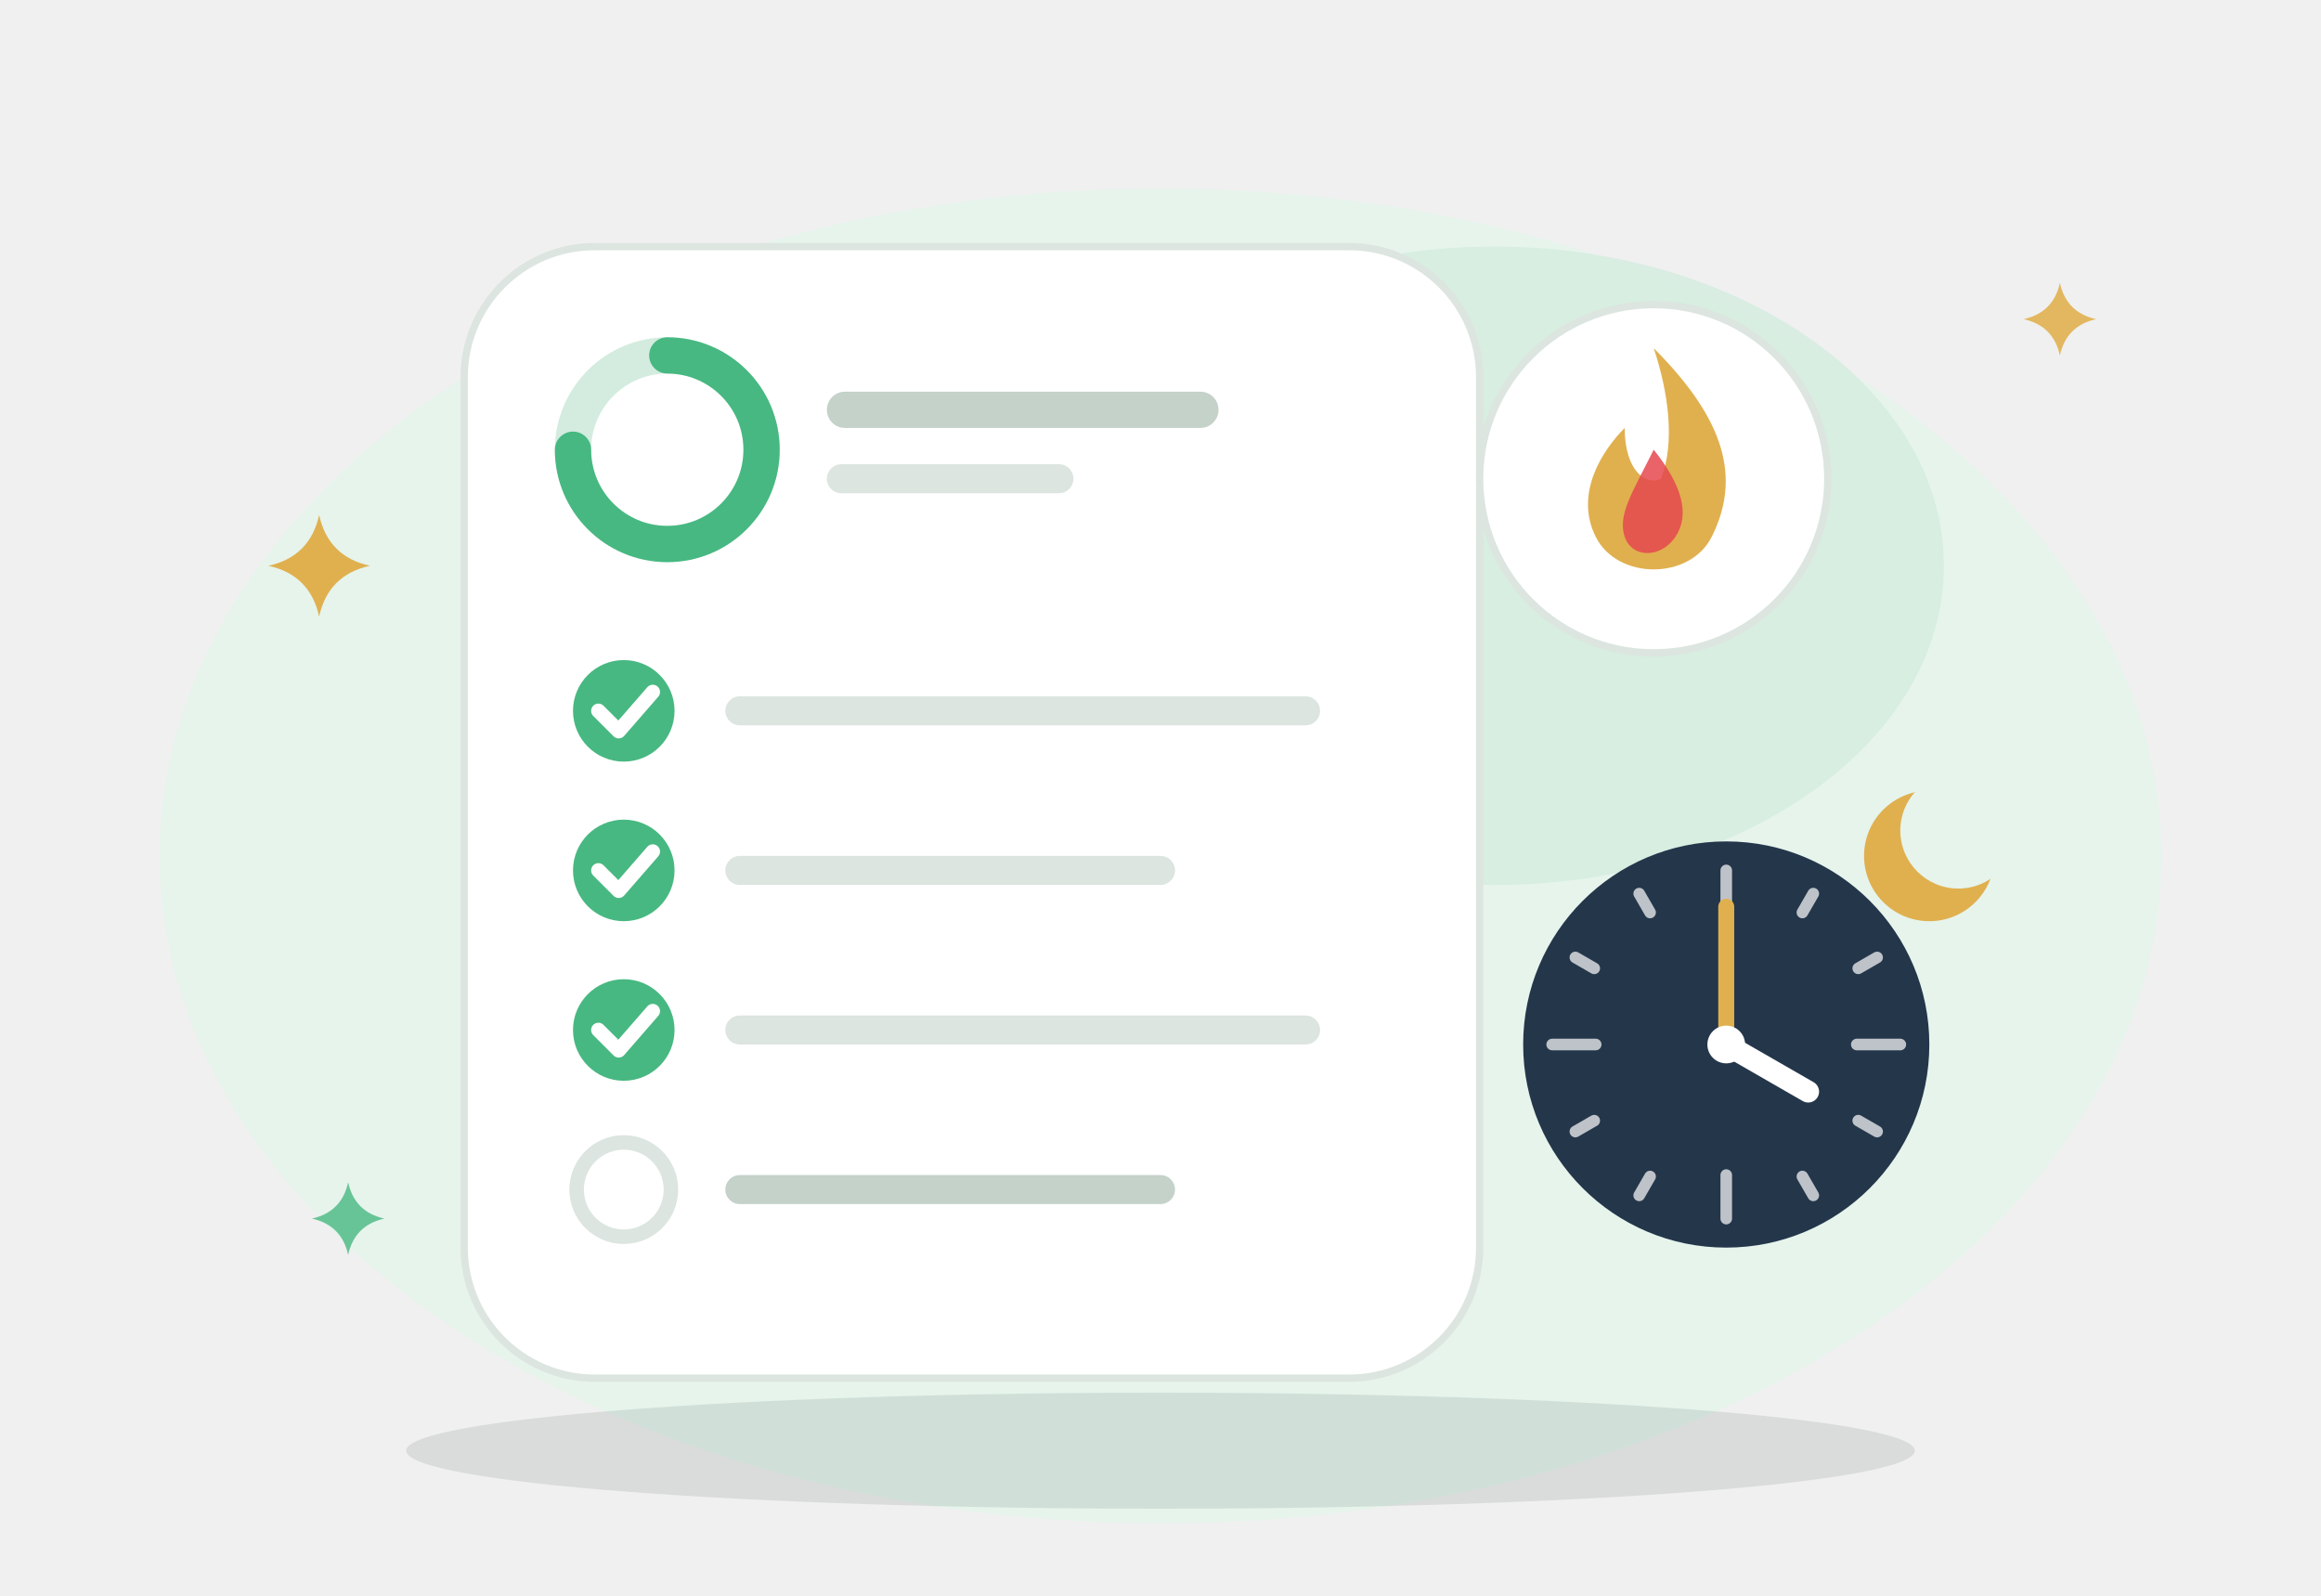
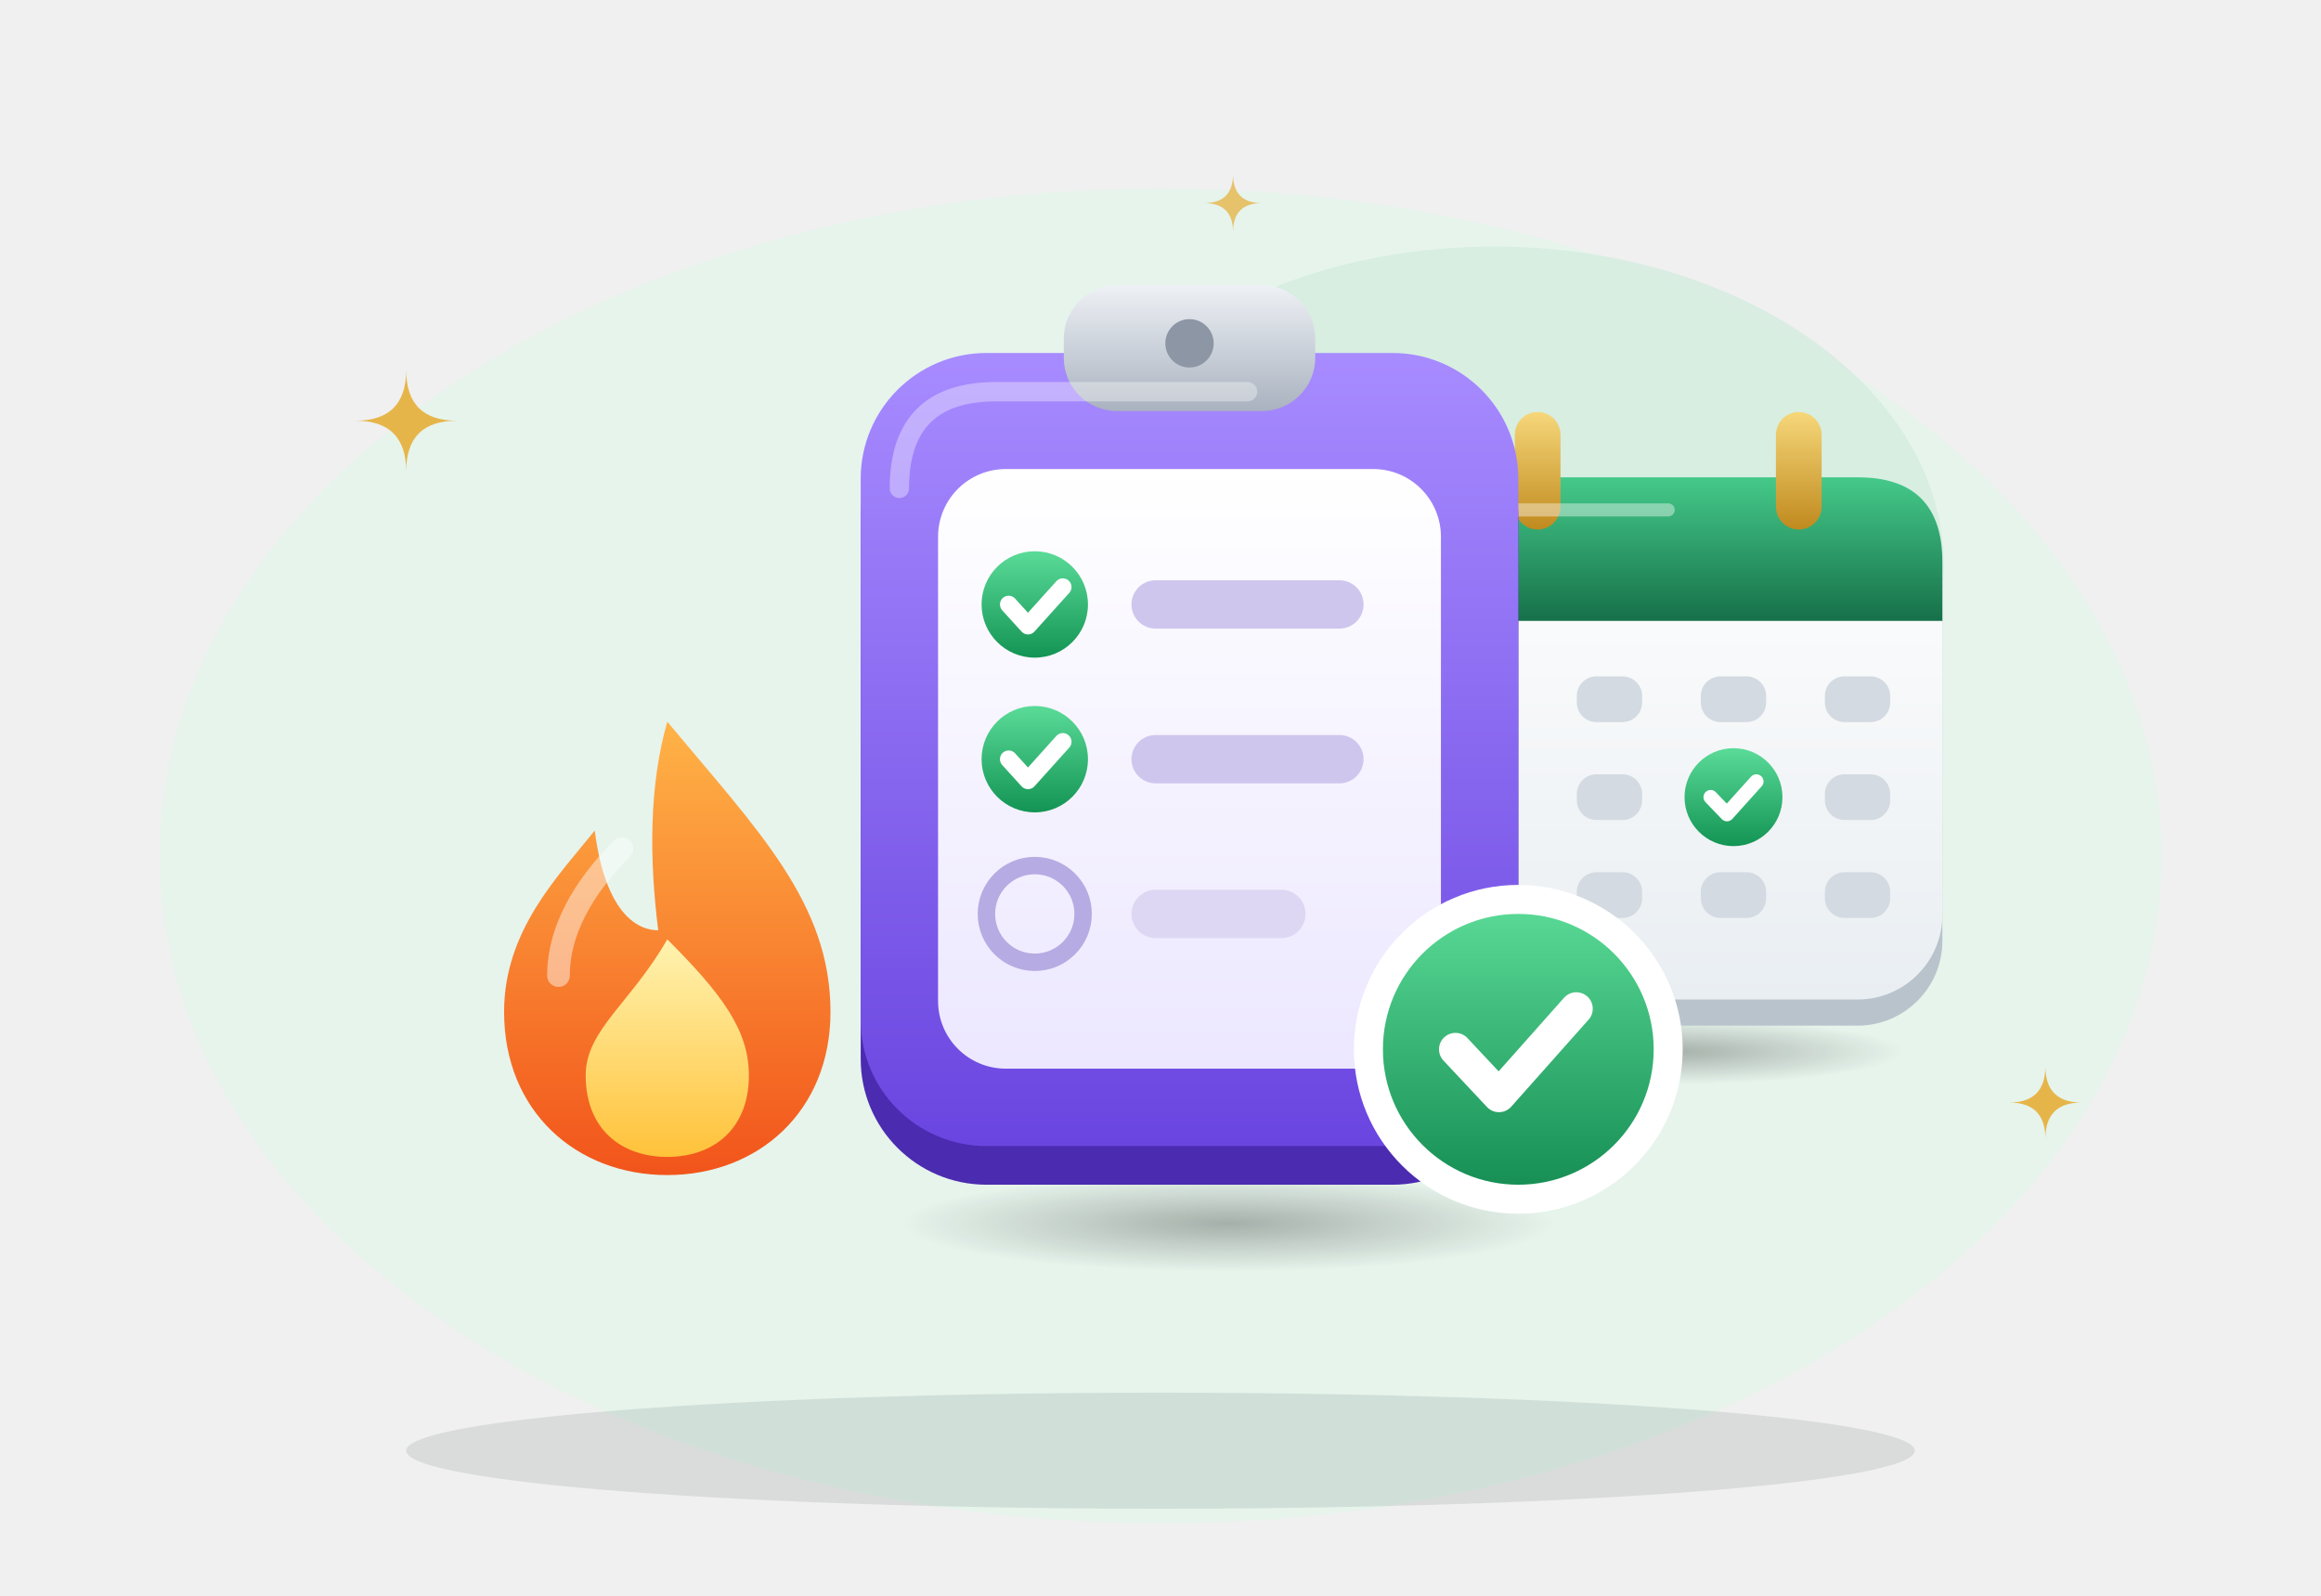
<svg xmlns="http://www.w3.org/2000/svg" width="320" height="220" viewBox="0 0 320 220">
+   <defs>
+     <linearGradient id="flo" x1="0" y1="0" x2="0" y2="1">
+       <stop offset="0" stop-color="#FFB347" />
+       <stop offset="1" stop-color="#F2541B" />
+     </linearGradient>
+     <linearGradient id="fli" x1="0" y1="0" x2="0" y2="1">
+       <stop offset="0" stop-color="#FFF3B0" />
+       <stop offset="1" stop-color="#FFC23A" />
+     </linearGradient>
+   </defs>
  <ellipse cx="160" cy="118" rx="138" ry="92" fill="#E6F4EC" />
  <ellipse cx="206" cy="78" rx="62" ry="44" fill="#D3ECDF" opacity="0.8" />
-   <ellipse cx="160" cy="200" rx="104" ry="8" fill="#0F2A1C" opacity="0.10" />
-   <rect x="64" y="34" width="140" height="156" rx="18" fill="#FFFFFF" stroke="#DCE5DF" />
-   <circle cx="92" cy="62" r="13" fill="none" stroke="#D3ECDF" stroke-width="5" />
-   <path d="M92 49 A13 13 0 1 1 79.0 62.0" fill="none" stroke="#47B881" stroke-width="5" stroke-linecap="round" />
-   <rect x="114" y="54" width="54" height="5" rx="2.5" fill="#C4D2C9" />
-   <rect x="114" y="64" width="34" height="4" rx="2" fill="#DCE5DF" />
-   <circle cx="86" cy="98" r="7" fill="#47B881" />
-   <path d="M82.5 98 L85.3 100.8 L90 95.4" fill="none" stroke="#FFFFFF" stroke-width="2" stroke-linecap="round" stroke-linejoin="round" />
-   <rect x="100" y="96" width="82" height="4" rx="2" fill="#DCE5DF" />
-   <circle cx="86" cy="120" r="7" fill="#47B881" />
-   <path d="M82.5 120 L85.3 122.8 L90 117.4" fill="none" stroke="#FFFFFF" stroke-width="2" stroke-linecap="round" stroke-linejoin="round" />
-   <rect x="100" y="118" width="62" height="4" rx="2" fill="#DCE5DF" />
-   <circle cx="86" cy="142" r="7" fill="#47B881" />
-   <path d="M82.5 142 L85.3 144.8 L90 139.4" fill="none" stroke="#FFFFFF" stroke-width="2" stroke-linecap="round" stroke-linejoin="round" />
-   <rect x="100" y="140" width="82" height="4" rx="2" fill="#DCE5DF" />
-   <circle cx="86" cy="164" r="6.5" fill="none" stroke="#DCE5DF" stroke-width="2" />
-   <rect x="100" y="162" width="62" height="4" rx="2" fill="#C4D2C9" />
-   <circle cx="228" cy="66" r="24" fill="#FFFFFF" stroke="#DCE5DF" />
-   <path d="M228 48 C238 58 240 66 236 74 C233 80 223 80 220 74 C217 68 221 62 224 59 C224 65 227 67 229 66 C231 61 230 54 228 48 Z" fill="#E0B04F" />
-   <path d="M228 62 C232 67 233 71 231 74 C229 77 225 77 224 74 C223 71 225 68 228 62 Z" fill="#E5484D" opacity="0.85" />
-   <circle cx="238" cy="144" r="28" fill="#24364A" />
-   <line x1="238.0" y1="126.0" x2="238.0" y2="120.0" stroke="#FFFFFF" stroke-opacity="0.7" stroke-width="1.6" stroke-linecap="round" />
-   <line x1="248.5" y1="125.8" x2="250.0" y2="123.2" stroke="#FFFFFF" stroke-opacity="0.7" stroke-width="1.6" stroke-linecap="round" />
-   <line x1="256.2" y1="133.5" x2="258.8" y2="132.0" stroke="#FFFFFF" stroke-opacity="0.7" stroke-width="1.6" stroke-linecap="round" />
-   <line x1="256.0" y1="144.0" x2="262.0" y2="144.0" stroke="#FFFFFF" stroke-opacity="0.7" stroke-width="1.6" stroke-linecap="round" />
-   <line x1="256.2" y1="154.5" x2="258.8" y2="156.0" stroke="#FFFFFF" stroke-opacity="0.7" stroke-width="1.6" stroke-linecap="round" />
-   <line x1="248.5" y1="162.2" x2="250.0" y2="164.8" stroke="#FFFFFF" stroke-opacity="0.7" stroke-width="1.6" stroke-linecap="round" />
-   <line x1="238.0" y1="162.0" x2="238.0" y2="168.0" stroke="#FFFFFF" stroke-opacity="0.7" stroke-width="1.6" stroke-linecap="round" />
-   <line x1="227.5" y1="162.2" x2="226.0" y2="164.8" stroke="#FFFFFF" stroke-opacity="0.7" stroke-width="1.6" stroke-linecap="round" />
-   <line x1="219.8" y1="154.5" x2="217.2" y2="156.0" stroke="#FFFFFF" stroke-opacity="0.7" stroke-width="1.6" stroke-linecap="round" />
-   <line x1="220.0" y1="144.0" x2="214.0" y2="144.0" stroke="#FFFFFF" stroke-opacity="0.7" stroke-width="1.6" stroke-linecap="round" />
-   <line x1="219.8" y1="133.5" x2="217.2" y2="132.0" stroke="#FFFFFF" stroke-opacity="0.7" stroke-width="1.6" stroke-linecap="round" />
-   <line x1="227.5" y1="125.8" x2="226.0" y2="123.2" stroke="#FFFFFF" stroke-opacity="0.7" stroke-width="1.6" stroke-linecap="round" />
-   <line x1="238" y1="144" x2="249.3" y2="150.5" stroke="#FFFFFF" stroke-width="3" stroke-linecap="round" />
-   <line x1="238" y1="144" x2="238" y2="125" stroke="#E0B04F" stroke-width="2.2" stroke-linecap="round" />
-   <circle cx="238" cy="144" r="2.6" fill="#FFFFFF" />
-   <circle cx="266" cy="118" r="9" fill="#E0B04F" />
-   <circle cx="270" cy="114.5" r="8" fill="#E6F4EC" />
-   <path d="M44,71 Q45.26,76.74 51,78 Q45.26,79.26 44,85 Q42.74,79.26 37,78 Q42.74,76.74 44,71 Z" fill="#E0B04F" opacity="1" />
-   <path d="M48,163 Q48.9,167.1 53,168 Q48.9,168.9 48,173 Q47.1,168.9 43,168 Q47.1,167.1 48,163 Z" fill="#47B881" opacity="0.8" />
-   <path d="M284,39 Q284.9,43.1 289,44 Q284.9,44.9 284,49 Q283.1,44.9 279,44 Q283.1,43.1 284,39 Z" fill="#E0B04F" opacity="0.9" />
+   <ellipse cx="160" cy="200" rx="104" ry="8" fill="#0F2A1C" opacity="0.1" />
+   <g transform="translate(176.0 46.0) scale(0.9)">
+     <defs>
+       <radialGradient id="calendar_sh" cx="50%" cy="50%" r="50%">
+         <stop offset="0" stop-color="#000" stop-opacity="0.28" />
+         <stop offset="1" stop-color="#000" stop-opacity="0" />
+       </radialGradient>
+       <linearGradient id="calendar_calh" x1="0" y1="0" x2="0" y2="1">
+         <stop offset="0" stop-color="#45C98A" />
+         <stop offset="1" stop-color="#167049" />
+       </linearGradient>
+       <linearGradient id="calendar_calb" x1="0" y1="0" x2="0" y2="1">
+         <stop offset="0" stop-color="#FFFFFF" />
+         <stop offset="1" stop-color="#E9EEF2" />
+       </linearGradient>
+       <linearGradient id="calendar_gold" x1="0" y1="0" x2="0" y2="1">
+         <stop offset="0" stop-color="#F6D77A" />
+         <stop offset="1" stop-color="#C08A1E" />
+       </linearGradient>
+       <linearGradient id="calendar_ok" x1="0" y1="0" x2="0" y2="1">
+         <stop offset="0" stop-color="#5ADB98" />
+         <stop offset="1" stop-color="#139454" />
+       </linearGradient>
+     </defs>
+     <ellipse cx="60" cy="110" rx="36" ry="5" fill="url(#calendar_sh)" />
+     <rect x="18" y="26" width="84" height="80" rx="13" fill="#B9C3CC" />
+     <rect x="18" y="22" width="84" height="80" rx="13" fill="url(#calendar_calb)" />
+     <path d="M18 35 Q18 22 31 22 L89 22 Q102 22 102 35 L102 44 L18 44 Z" fill="url(#calendar_calh)" />
+     <rect x="36.5" y="12" width="7" height="18" rx="3.5" fill="url(#calendar_gold)" />
+     <rect x="76.5" y="12" width="7" height="18" rx="3.5" fill="url(#calendar_gold)" />
+     <rect x="27" y="52.5" width="10" height="7" rx="3" fill="#D3DAE1" />
+     <rect x="46" y="52.5" width="10" height="7" rx="3" fill="#D3DAE1" />
+     <rect x="65" y="52.5" width="10" height="7" rx="3" fill="#D3DAE1" />
+     <rect x="84" y="52.5" width="10" height="7" rx="3" fill="#D3DAE1" />
+     <rect x="27" y="67.5" width="10" height="7" rx="3" fill="#D3DAE1" />
+     <rect x="46" y="67.5" width="10" height="7" rx="3" fill="#D3DAE1" />
+     <circle cx="70" cy="71" r="7.5" fill="url(#calendar_ok)" />
+     <path d="M66.5 71 l2.5 2.6 l4.5 -5" stroke="#fff" stroke-width="2.2" fill="none" stroke-linecap="round" stroke-linejoin="round" />
+     <rect x="84" y="67.5" width="10" height="7" rx="3" fill="#D3DAE1" />
+     <rect x="27" y="82.5" width="10" height="7" rx="3" fill="#D3DAE1" />
+     <rect x="46" y="82.5" width="10" height="7" rx="3" fill="#D3DAE1" />
+     <rect x="65" y="82.5" width="10" height="7" rx="3" fill="#D3DAE1" />
+     <rect x="84" y="82.5" width="10" height="7" rx="3" fill="#D3DAE1" />
+     <path d="M24 32 Q24 27 30 27 L60 27" stroke="#fff" stroke-opacity="0.4" stroke-width="2" fill="none" stroke-linecap="round" />
+   </g>
+   <g transform="translate(92.0 22.0) scale(1.3333)">
+     <defs>
+       <radialGradient id="tracker_sh" cx="50%" cy="50%" r="50%">
+         <stop offset="0" stop-color="#000" stop-opacity="0.28" />
+         <stop offset="1" stop-color="#000" stop-opacity="0" />
+       </radialGradient>
+       <linearGradient id="tracker_board" x1="0" y1="0" x2="0" y2="1">
+         <stop offset="0" stop-color="#A78BFF" />
+         <stop offset="1" stop-color="#6A45E0" />
+       </linearGradient>
+       <linearGradient id="tracker_paper" x1="0" y1="0" x2="0" y2="1">
+         <stop offset="0" stop-color="#FFFFFF" />
+         <stop offset="1" stop-color="#ECE7FF" />
+       </linearGradient>
+       <linearGradient id="tracker_clip" x1="0" y1="0" x2="0" y2="1">
+         <stop offset="0" stop-color="#EEF1F5" />
+         <stop offset="1" stop-color="#A9B2BF" />
+       </linearGradient>
+       <linearGradient id="tracker_ok" x1="0" y1="0" x2="0" y2="1">
+         <stop offset="0" stop-color="#5ADB98" />
+         <stop offset="1" stop-color="#139454" />
+       </linearGradient>
+       <linearGradient id="tracker_okb" x1="0" y1="0" x2="0" y2="1">
+         <stop offset="0" stop-color="#58D894" />
+         <stop offset="1" stop-color="#178F55" />
+       </linearGradient>
+     </defs>
+     <ellipse cx="58" cy="110" rx="34" ry="5" fill="url(#tracker_sh)" />
+     <rect x="20" y="24" width="68" height="82" rx="13" fill="#4B2BB0" />
+     <rect x="20" y="20" width="68" height="82" rx="13" fill="url(#tracker_board)" />
+     <rect x="28" y="32" width="52" height="62" rx="7" fill="url(#tracker_paper)" />
+     <rect x="41" y="13" width="26" height="13" rx="5.5" fill="url(#tracker_clip)" />
+     <circle cx="54" cy="19" r="2.5" fill="#8C96A4" />
+     <circle cx="38" cy="46" r="5.5" fill="url(#tracker_ok)" />
+     <path d="M35.3 46 l2 2.2 l3.6 -4" stroke="#fff" stroke-width="1.8" fill="none" stroke-linecap="round" stroke-linejoin="round" />
+     <rect x="48" y="43.5" width="24" height="5" rx="2.5" fill="#CFC6EE" />
+     <circle cx="38" cy="62" r="5.5" fill="url(#tracker_ok)" />
+     <path d="M35.3 62 l2 2.2 l3.6 -4" stroke="#fff" stroke-width="1.8" fill="none" stroke-linecap="round" stroke-linejoin="round" />
+     <rect x="48" y="59.5" width="24" height="5" rx="2.5" fill="#CFC6EE" />
+     <circle cx="38" cy="78" r="5" fill="none" stroke="#B6ABE2" stroke-width="1.8" />
+     <rect x="48" y="75.5" width="18" height="5" rx="2.5" fill="#DDD7F3" />
+     <circle cx="88" cy="92" r="17" fill="#fff" />
+     <circle cx="88" cy="92" r="14" fill="url(#tracker_okb)" />
+     <path d="M81.5 92 l4.5 4.8 l8 -9" stroke="#fff" stroke-width="3.4" fill="none" stroke-linecap="round" stroke-linejoin="round" />
+     <path d="M24 34 Q24 24 34 24 L60 24" stroke="#fff" stroke-opacity="0.35" stroke-width="2" fill="none" stroke-linecap="round" />
+   </g>
+   <g transform="translate(92 132) scale(1.25)">
+     <path d="M0 -26 C10 -14 18 -6 18 6 C18 17 10 24 0 24 C-10 24 -18 17 -18 6 C-18 -3 -12 -9 -8 -14 C-7 -6 -4 -3 -1 -3 C-2 -11 -2 -19 0 -26 Z" fill="url(#flo)" />
+     <path d="M0 -2 C6 4 9 8 9 13 C9 19 5 22 0 22 C-5 22 -9 19 -9 13 C-9 8 -4 5 0 -2 Z" fill="url(#fli)" />
+     <path d="M-12 2 C-12 -4 -8 -9 -5 -12" stroke="#fff" stroke-opacity="0.45" stroke-width="2.5" fill="none" stroke-linecap="round" />
+   </g>
+   <path d="M56 51 Q56 58 63 58 Q56 58 56 65 Q56 58 49 58 Q56 58 56 51 Z" fill="#E6B54A" fill-opacity="1" />
+   <path d="M282 147 Q282 152 287 152 Q282 152 282 157 Q282 152 277 152 Q282 152 282 147 Z" fill="#E6B54A" fill-opacity="1" />
+   <path d="M170 24 Q170 28 174 28 Q170 28 170 32 Q170 28 166 28 Q170 28 170 24 Z" fill="#E6B54A" fill-opacity="0.8" />
</svg>
